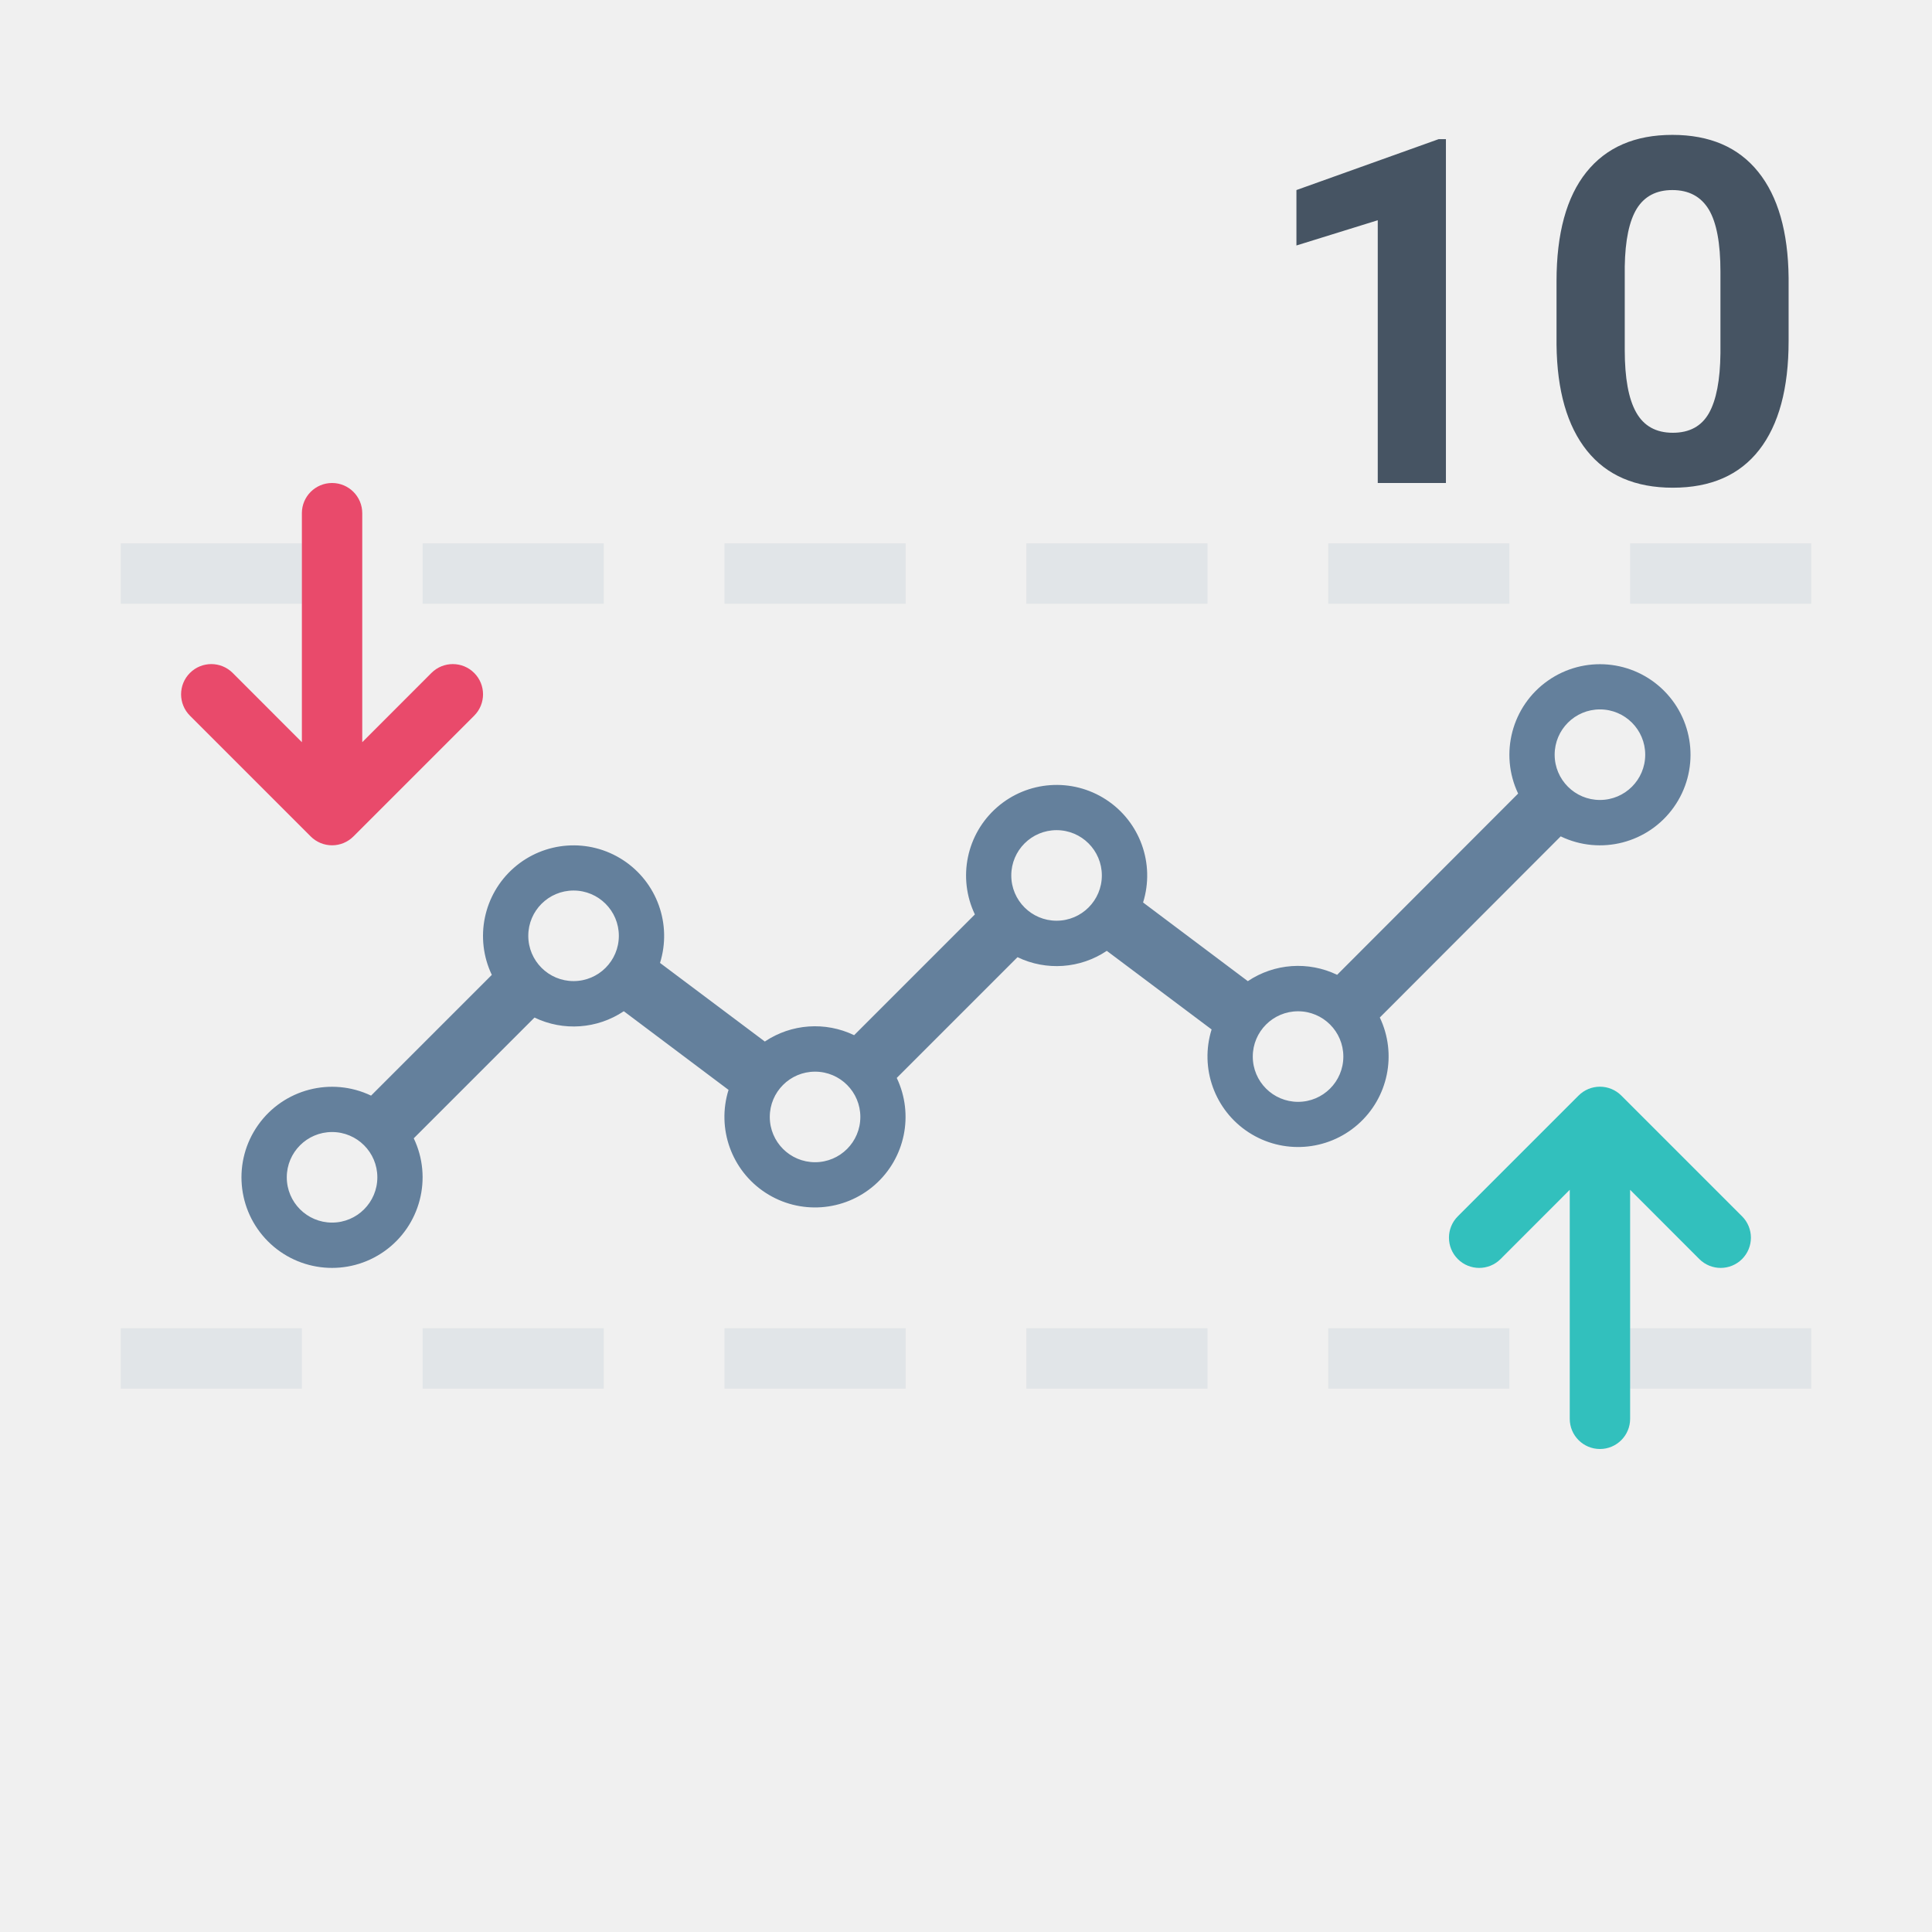
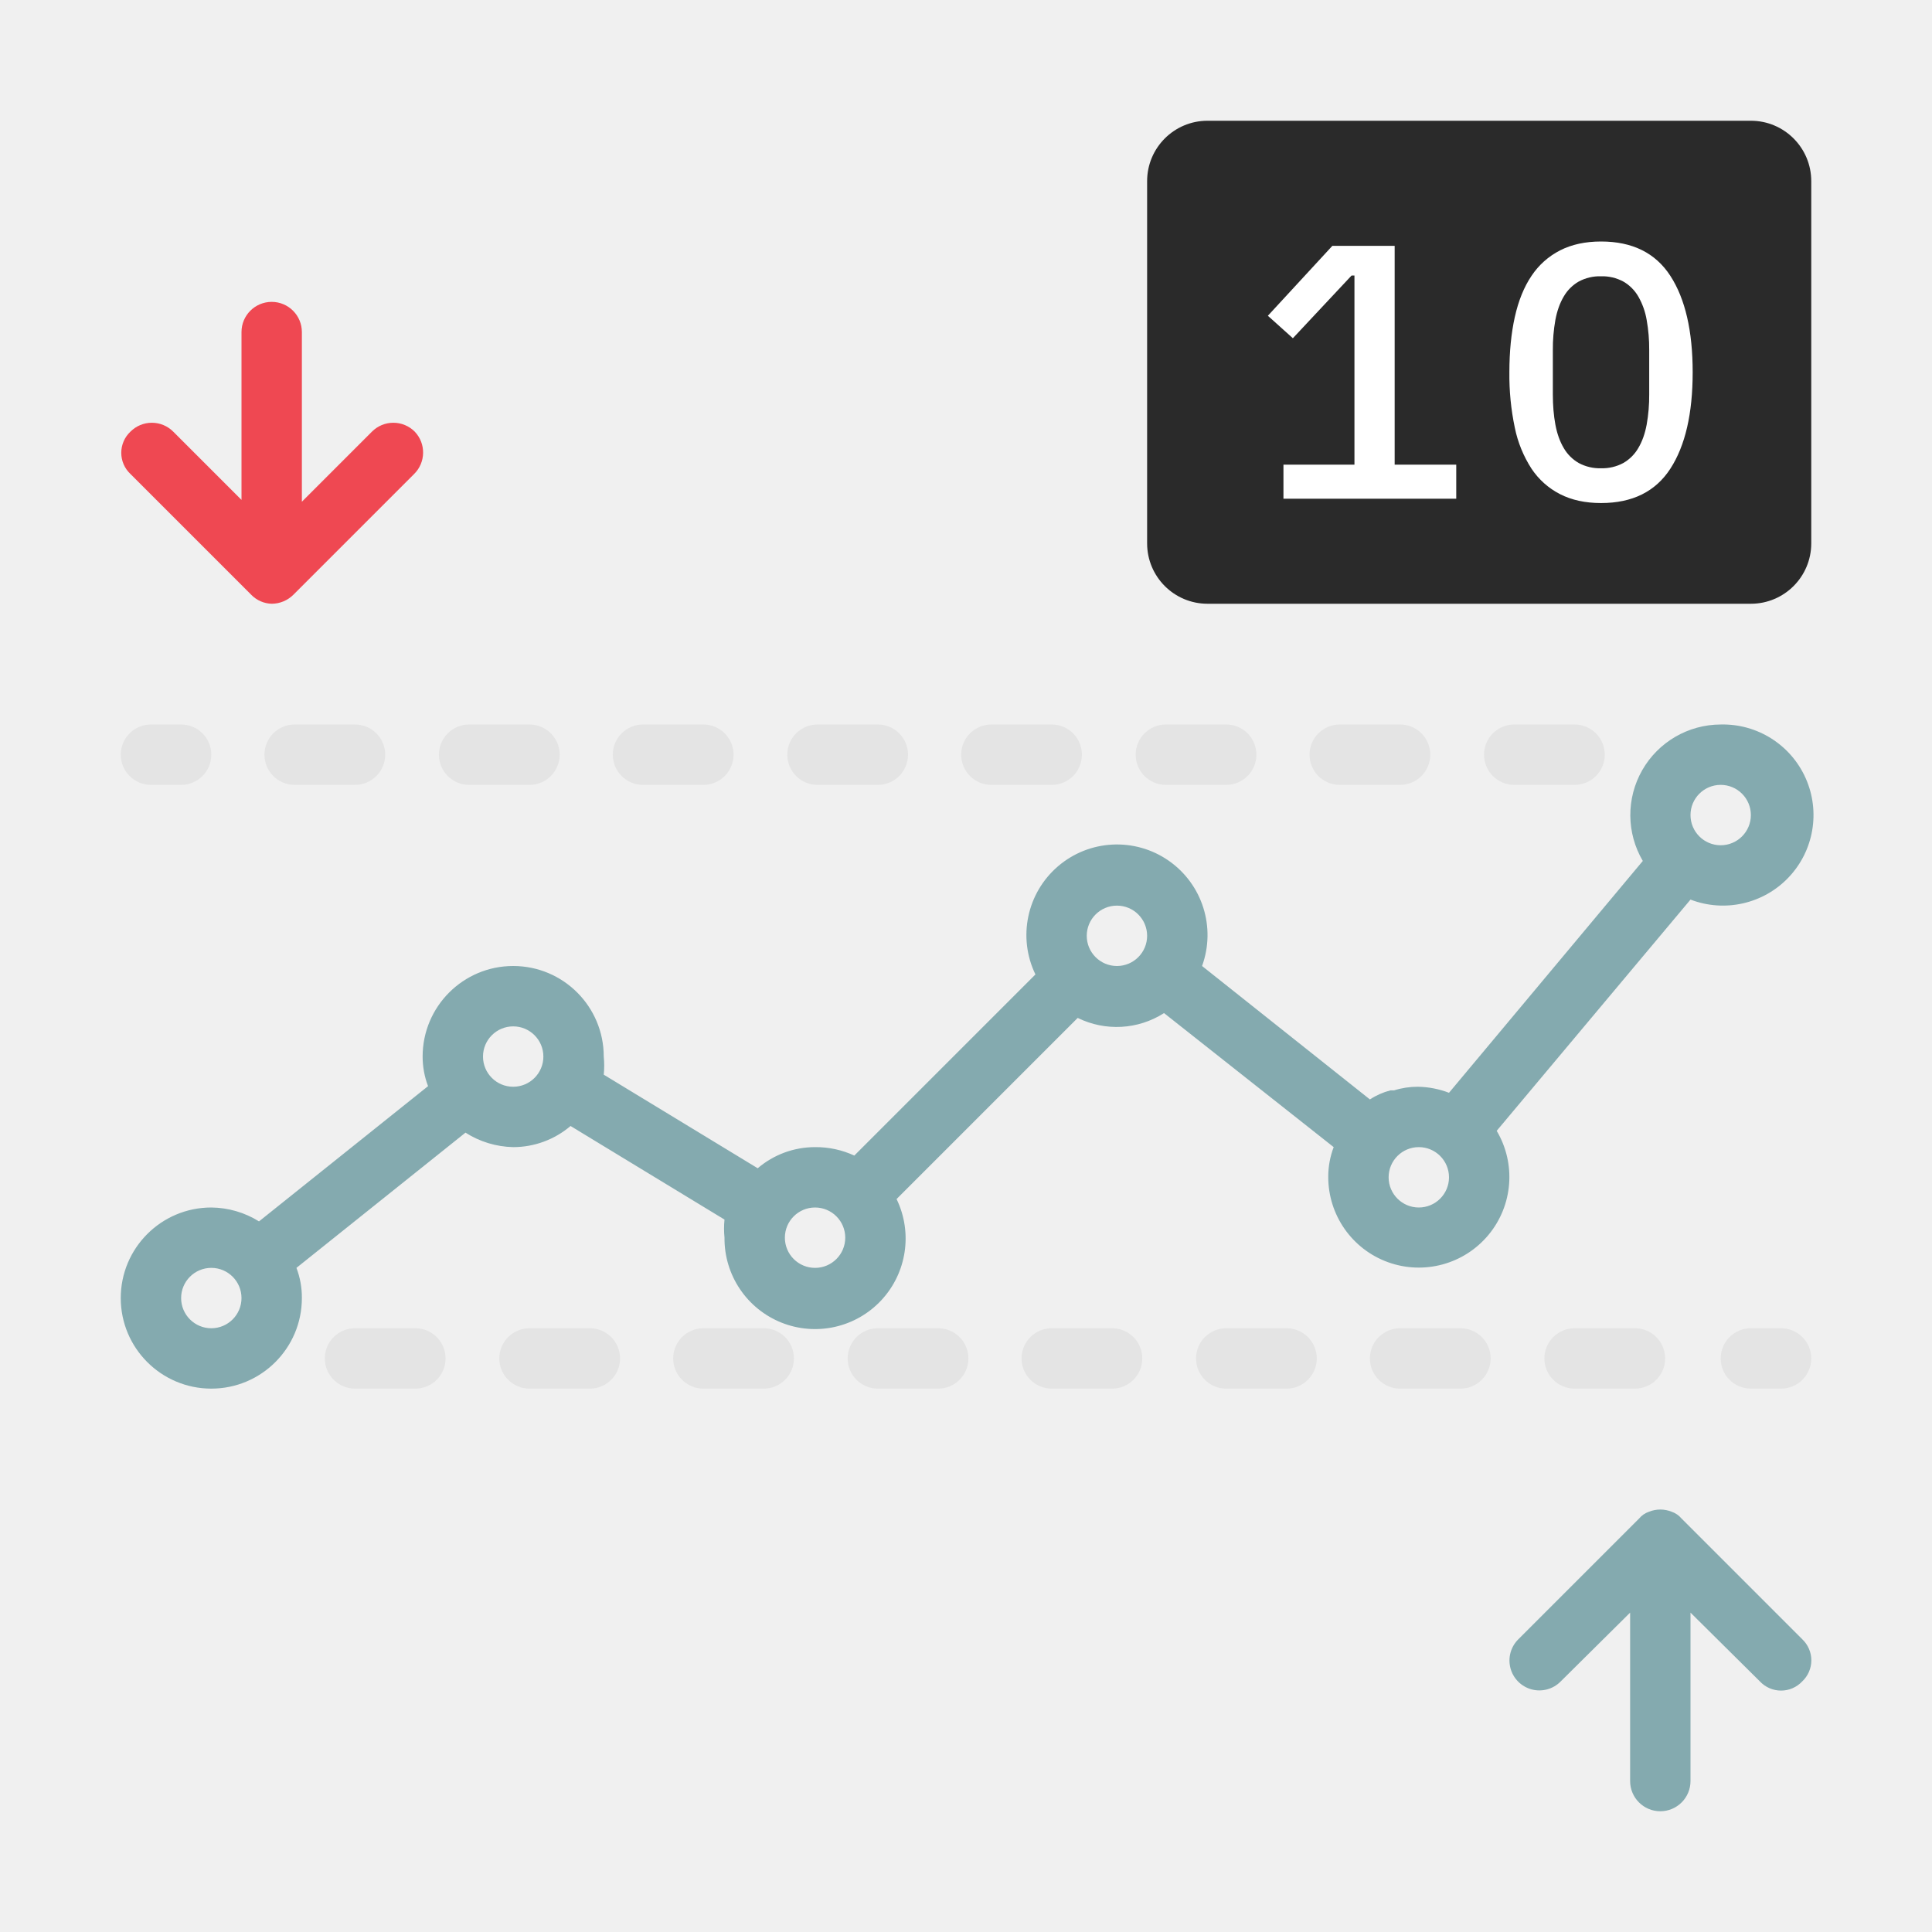
- <svg xmlns="http://www.w3.org/2000/svg" width="32" height="32">
+ <svg xmlns="http://www.w3.org/2000/svg" width="32" height="32" viewBox="0 0 32 32">
  <g fill="none" fill-rule="evenodd">
-     <path d="M2 9h3v1H2V9zm5 0h3v1H7V9zm5 0h3v1h-3V9zm5 0h3v1h-3V9zm5 0h3v1h-3V9zm5 0h3v1h-3V9zM2 22h3v1H2v-1zm5 0h3v1H7v-1zm5 0h3v1h-3v-1zm5 0h3v1h-3v-1zm5 0h3v1h-3v-1zm5 0h3v1h-3v-1z" fill-opacity=".109" fill="#64809C" />
-     <path d="M23.95 8h-1.13V3.648l-1.347.418v-.918l2.355-.843h.121V8zm5.675-2.352c0 .787-.163 1.388-.488 1.805-.326.417-.802.625-1.43.625-.62 0-1.094-.204-1.422-.613-.328-.409-.496-.995-.504-1.758V4.66c0-.794.165-1.397.494-1.808.33-.412.804-.618 1.424-.618.62 0 1.094.204 1.422.612.328.407.496.993.504 1.756v1.046zM28.496 4.5c0-.471-.064-.814-.193-1.03-.13-.214-.33-.322-.604-.322-.265 0-.461.103-.588.307-.126.205-.193.524-.2.96v1.382c0 .463.062.808.189 1.033.126.225.328.338.607.338.276 0 .475-.108.598-.324.122-.216.186-.547.191-.992V4.5z" fill="#465463" />
-     <path d="M25.145 13.144a1.5 1.5 0 1 1 .705.709l-2.996 3a1.5 1.5 0 1 1-2.786.198l-1.736-1.302a1.493 1.493 0 0 1-1.479.105l-2 2a1.5 1.5 0 1 1-2.786.198l-1.735-1.303a1.493 1.493 0 0 1-1.479.105l-2 2a1.5 1.5 0 1 1-.707-.707l2-2a1.5 1.5 0 1 1 2.786-.198l1.736 1.302a1.493 1.493 0 0 1 1.479-.105l2-2a1.5 1.5 0 1 1 2.786-.198l1.735 1.303a1.493 1.493 0 0 1 1.479-.105l2.998-3.002zM5.5 20.25a.75.75 0 1 0 0-1.5.75.75 0 0 0 0 1.5zm4-4a.75.75 0 1 0 0-1.5.75.75 0 0 0 0 1.5zm4 3a.75.75 0 1 0 0-1.5.75.75 0 0 0 0 1.5zm4-4a.75.75 0 1 0 0-1.5.75.75 0 0 0 0 1.5zm4 3a.75.75 0 1 0 0-1.5.75.75 0 0 0 0 1.5zm5-5a.75.75 0 1 0 0-1.5.75.75 0 0 0 0 1.5z" fill="#64809C" fill-rule="nonzero" />
-     <path d="M26 19.707l-1.146 1.147a.5.5 0 1 1-.708-.708l2-2a.5.5 0 0 1 .708 0l2 2a.5.5 0 1 1-.708.708L27 19.707V23.5a.5.5 0 0 1-1 0v-3.793z" fill="#32C0BD" fill-rule="nonzero" />
-     <path d="M5 12.293V8.5a.5.5 0 0 1 1 0v3.793l1.146-1.147a.5.5 0 1 1 .708.708l-2 2a.5.5 0 0 1-.708 0l-2-2a.5.5 0 1 1 .708-.708L5 12.293z" fill="#E94A6B" fill-rule="nonzero" />
+     <path d="M0 0h32v32H0z" />
+     <path d="M6.87 7.15a.5.5 0 0 0-.71 0L5 8.31V5.5a.5.5 0 0 0-1 0v2.78L2.87 7.15a.5.5 0 0 0-.71 0 .48.48 0 0 0 0 .7l2 2a.49.49 0 0 0 .34.15.51.51 0 0 0 .36-.15l2-2a.5.5 0 0 0 .01-.7z" fill="#EF4852" fill-rule="nonzero" />
+     <path d="M26.08 13h-1a.5.5 0 1 1 0-1h1a.5.5 0 1 1 0 1zm-2.89 0h-1a.5.5 0 1 1 0-1h1a.5.5 0 1 1 0 1zm-2.88 0h-1a.5.5 0 1 1 0-1h1a.5.5 0 1 1 0 1zm-2.89 0h-1a.5.5 0 1 1 0-1h1a.5.5 0 1 1 0 1zm-2.88 0h-1a.5.5 0 1 1 0-1h1a.5.5 0 1 1 0 1zm-2.89 0h-1a.5.5 0 1 1 0-1h1a.5.5 0 1 1 0 1zm-2.88 0h-1a.5.5 0 1 1 0-1h1a.5.5 0 1 1 0 1zm-2.89 0h-1a.5.5 0 1 1 0-1h1a.5.5 0 1 1 0 1zM3 13h-.5a.5.5 0 1 1 0-1H3a.5.5 0 1 1 0 1zM29.5 23H29a.5.5 0 1 1 0-1h.5a.5.5 0 1 1 0 1zM27.08 23h-1a.5.5 0 1 1 0-1h1a.5.5 0 1 1 0 1zm-2.89 0h-1a.5.5 0 1 1 0-1h1a.5.5 0 1 1 0 1zm-2.88 0h-1a.5.5 0 1 1 0-1h1a.5.5 0 1 1 0 1zm-2.89 0h-1a.5.5 0 1 1 0-1h1a.5.5 0 1 1 0 1zm-2.88 0h-1a.5.5 0 1 1 0-1h1a.5.5 0 1 1 0 1zm-2.89 0h-1a.5.5 0 1 1 0-1h1a.5.5 0 1 1 0 1zm-2.88 0h-1a.5.5 0 1 1 0-1h1a.5.5 0 1 1 0 1zm-2.89 0h-1a.5.5 0 1 1 0-1h1a.5.5 0 1 1 0 1z" fill="#E4E4E4" fill-rule="nonzero" />
+     <path d="M29.85 27.15l-2-2a.36.36 0 0 0-.16-.11.5.5 0 0 0-.38 0 .36.36 0 0 0-.16.11l-2 2a.495.495 0 1 0 .7.7L27 26.71v2.79a.5.5 0 1 0 1 0v-2.79l1.15 1.14a.48.48 0 0 0 .7 0 .48.48 0 0 0 0-.7z" fill="#84AAAF" fill-rule="nonzero" />
+     <rect fill="#2A2A2A" fill-rule="nonzero" x="19" y="2" width="11" height="8" rx="1" />
+     <path d="M28.5 12a1.5 1.5 0 0 0-1.29 2.26L24 18.1a1.5 1.5 0 0 0-.52-.1c-.132 0-.264.02-.39.06h-.06a1.14 1.14 0 0 0-.34.15L19.91 16a1.5 1.5 0 1 0-2.76.14l-3 3a1.51 1.51 0 0 0-.65-.14 1.46 1.46 0 0 0-.95.35L10 17.8c.01-.1.01-.2 0-.3a1.5 1.5 0 0 0-3 0c0 .167.03.334.09.49l-2.8 2.24A1.52 1.52 0 0 0 3.5 20 1.5 1.5 0 1 0 5 21.5a1.37 1.37 0 0 0-.09-.5l2.8-2.24c.236.151.51.234.79.24.348 0 .685-.124.95-.35L12 20.2c-.01.1-.01.2 0 .3a1.5 1.5 0 1 0 2.85-.64l3-3c.458.225 1 .195 1.43-.08L22.09 19a1.37 1.37 0 0 0-.09.49 1.5 1.5 0 1 0 2.79-.76L28 14.9a1.5 1.5 0 1 0 .5-2.9zm-25 10a.5.5 0 1 1 0-1 .5.5 0 0 1 0 1zm5-4a.5.5 0 1 1 0-1 .5.5 0 0 1 0 1zm5 3a.5.5 0 1 1 0-1 .5.5 0 0 1 0 1zm5-5a.5.5 0 1 1 0-1 .5.5 0 0 1 0 1zm5 4a.5.5 0 1 1 0-1 .5.5 0 0 1 0 1zm5-6a.5.5 0 1 1 0-1 .5.5 0 0 1 0 1z" fill="#84AAAF" fill-rule="nonzero" />
+     <path d="M21.258 8.26v-.564h1.176V4.564h-.048l-.972 1.038L21 5.23l1.068-1.158H23.1v3.624h1.02v.564h-2.862zm5.26.072c-.26 0-.486-.049-.678-.147a1.25 1.25 0 0 1-.474-.423 1.975 1.975 0 0 1-.276-.678 4.224 4.224 0 0 1-.09-.918c0-.34.03-.645.09-.915s.152-.497.276-.681a1.25 1.25 0 0 1 .474-.423c.192-.098.418-.147.678-.147.52 0 .903.19 1.149.57.246.38.369.912.369 1.596s-.123 1.216-.369 1.596c-.246.38-.629.57-1.149.57zm0-.576a.735.735 0 0 0 .369-.087.676.676 0 0 0 .249-.249c.064-.108.11-.237.138-.387a2.74 2.74 0 0 0 .042-.501V5.8a2.74 2.74 0 0 0-.042-.501 1.178 1.178 0 0 0-.138-.387.676.676 0 0 0-.249-.249.735.735 0 0 0-.369-.087.735.735 0 0 0-.369.087.676.676 0 0 0-.249.249c-.064.108-.11.237-.138.387a2.74 2.74 0 0 0-.042.501v.732c0 .184.014.351.042.501.028.15.074.279.138.387a.676.676 0 0 0 .249.249.735.735 0 0 0 .369.087z" fill="#FFF" fill-rule="nonzero" />
  </g>
</svg>
